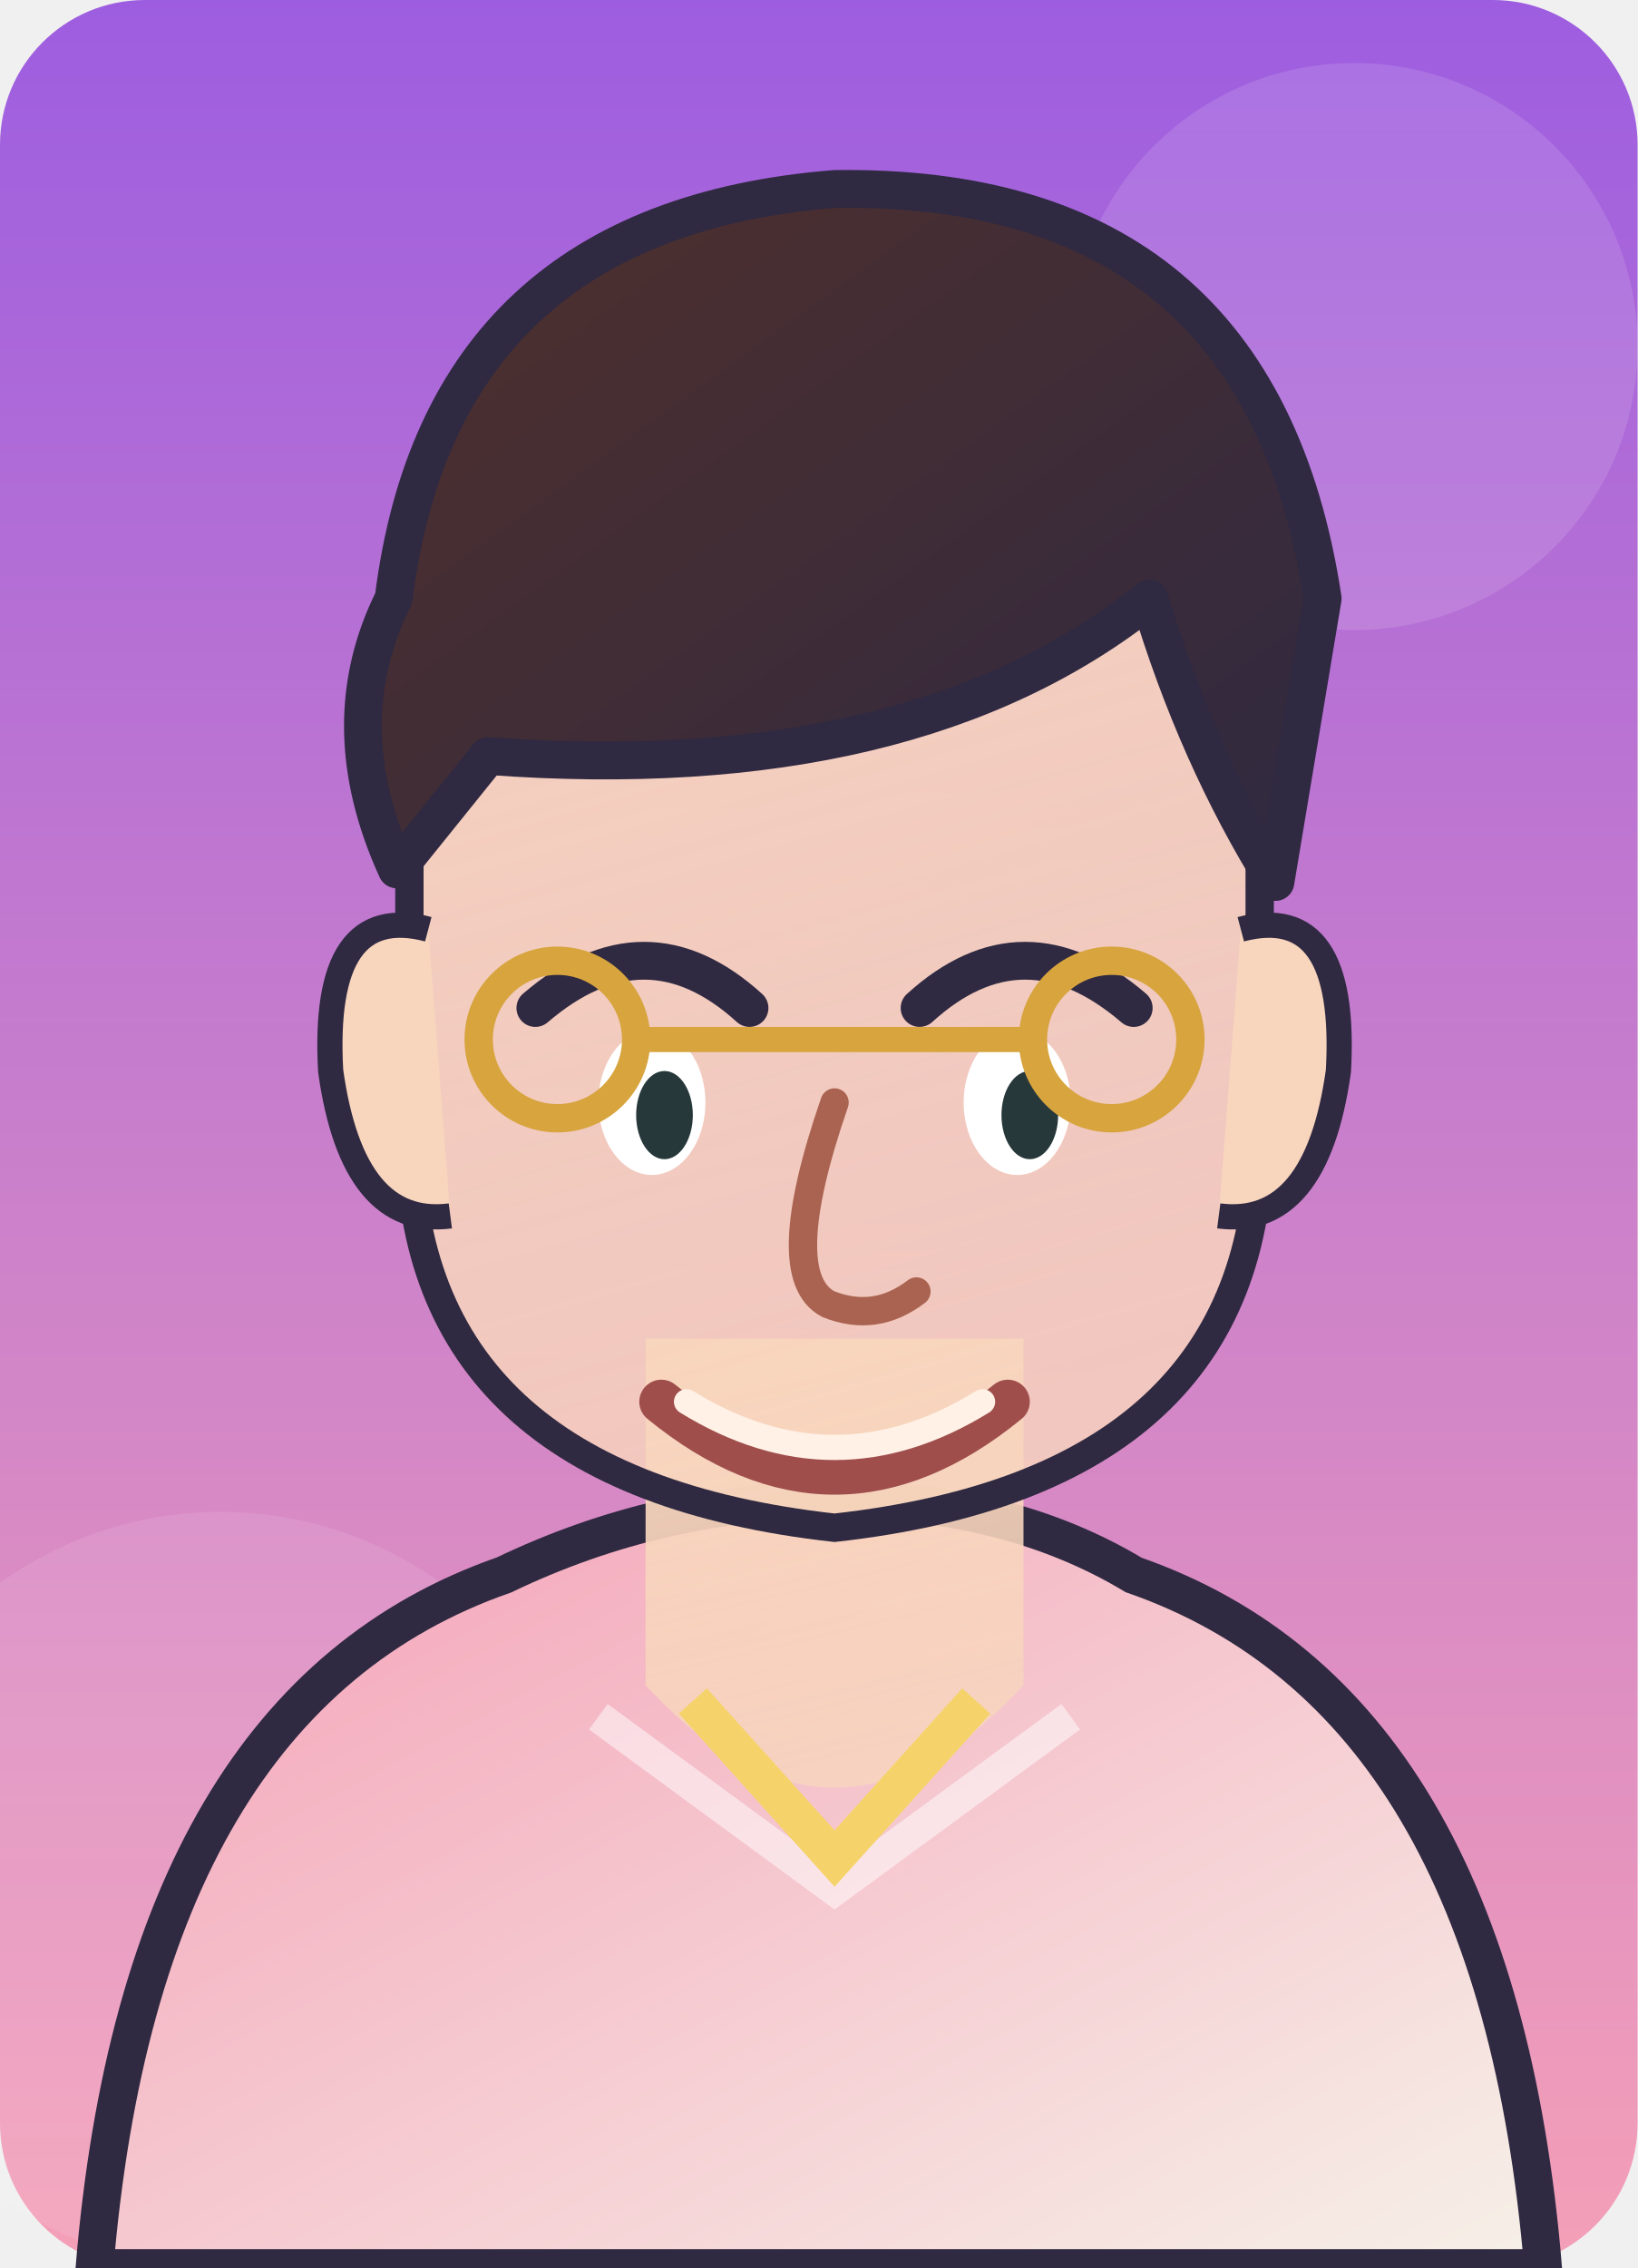
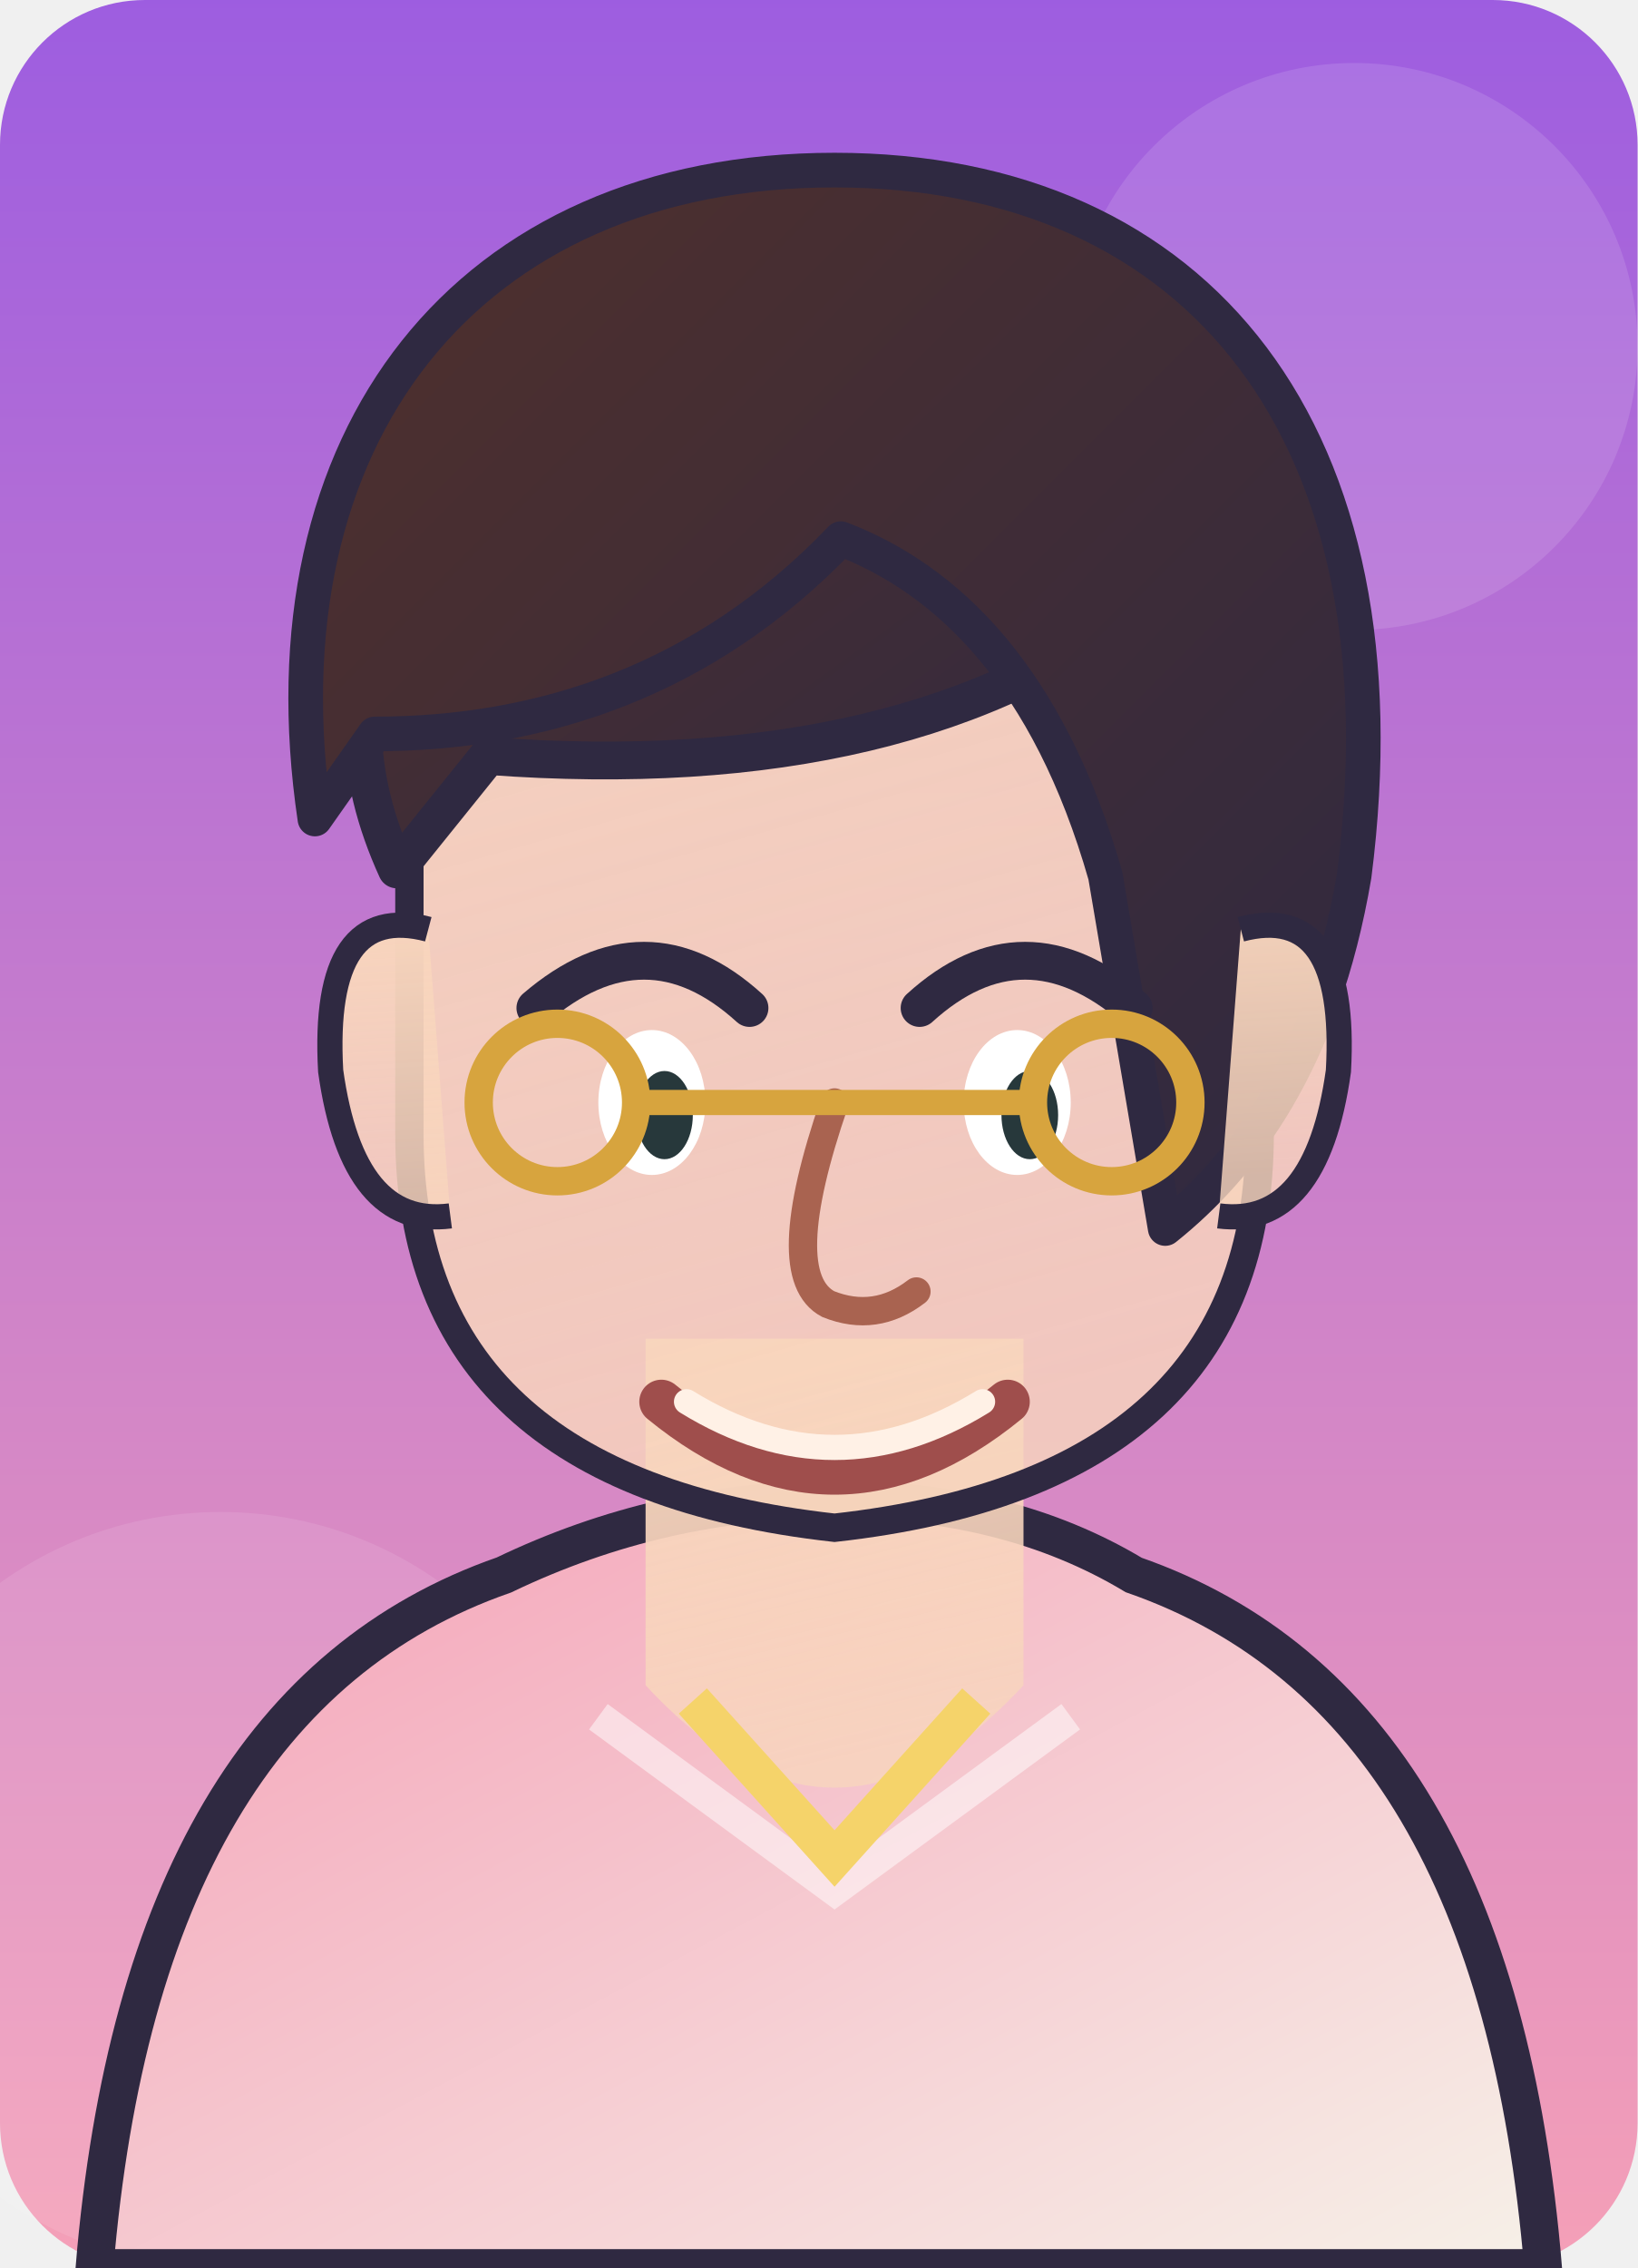
<svg xmlns="http://www.w3.org/2000/svg" viewBox="0 0 520 720" role="img" aria-labelledby="title desc">
  <defs>
    <linearGradient id="bg" x2="0" y2="1">
      <stop stop-color="#9d5de0" />
      <stop offset="1" stop-color="#f5a0b7" />
    </linearGradient>
    <linearGradient id="skin" x2=".2" y2="1">
      <stop stop-color="#f8d5bd" />
      <stop offset="1" stop-color="#f8d5bd" stop-opacity=".82" />
    </linearGradient>
    <linearGradient id="shirt" x2="1" y2="1">
      <stop stop-color="#f5a0b7" />
      <stop offset="1" stop-color="#f6f1e8" />
    </linearGradient>
    <linearGradient id="hair" x2="1" y2="1">
      <stop stop-color="#50302c" />
      <stop offset="1" stop-color="#2f2941" />
    </linearGradient>
  </defs>
  <rect width="520" height="720" rx="46" fill="url(#bg)" />
  <circle cx="430" cy="110" r="90" fill="#fff" opacity=".12" />
  <circle cx="70" cy="600" r="120" fill="#fff" opacity=".1" />
  <path d="M30 720 Q45 540 160 500 Q210 476 265 476 Q320 476 360 500 Q475 540 490 720Z" fill="url(#shirt)" stroke="#2f2941" stroke-width="12" />
  <path d="M205 425h120v110q-60 65-120 0Z" fill="url(#skin)" />
  <path d="M130 250 Q130 105 265 100 Q400 105 400 250 V360 Q400 470 265 485 Q130 470 130 360Z" fill="url(#skin)" stroke="#2f2941" stroke-width="9" />
  <path d="M126 276 Q105 230 125 190 Q140 70 265 60 Q400 58 420 190 L405 280 Q380 240 365 190 Q290 250 155 240Z" fill="url(#hair)" stroke="#2f2941" stroke-width="12" stroke-linejoin="round" />
- M100 260 C82 139 148 54 265 54 C381 54 448 138 430 278 C420 337 395 370 370 390 L351 278 C333 215 301 184 267 171 C224 216 172 233 119 233 Z
- <path d="M136 295 Q102 286 105 340 Q112 390 143 386" fill="#f8d5bd" stroke="#2f2941" stroke-width="8" />
-   <path d="M394 295 Q428 286 425 340 Q418 390 387 386" fill="#f8d5bd" stroke="#2f2941" stroke-width="8" />
+   <path d="M100 260 C82 139 148 54 265 54 C381 54 448 138 430 278 C420 337 395 370 370 390 L351 278 C333 215 301 184 267 171 C224 216 172 233 119 233 Z" fill="url(#hair)" stroke="#2f2941" stroke-width="11" stroke-linejoin="round" />
+   <path d="M136 295 Q102 286 105 340 Q112 390 143 386 M394 295 Q428 286 425 340 Q418 390 387 386" fill="url(#skin)" stroke="#2f2941" stroke-width="8" />
  <path d="M170 320 Q205 290 238 320 M292 320 Q325 290 360 320" fill="none" stroke="#2f2941" stroke-width="12" stroke-linecap="round" />
  <ellipse cx="207" cy="350" rx="17" ry="23" fill="#fff" />
  <ellipse cx="323" cy="350" rx="17" ry="23" fill="#fff" />
  <ellipse cx="211" cy="354" rx="9" ry="14" fill="#27383b" />
  <ellipse cx="327" cy="354" rx="9" ry="14" fill="#27383b" />
  <path d="M265 350 Q246 405 263 414 Q278 420 291 410" fill="none" stroke="#a96350" stroke-width="9" stroke-linecap="round" />
  <path d="M210 445 Q265 490 320 445" fill="none" stroke="#9f4e4c" stroke-width="14" stroke-linecap="round" />
  <path d="M218 445 Q265 474 312 445" fill="none" stroke="#fff1e6" stroke-width="8" stroke-linecap="round" />
-   <circle cx="177" cy="330" r="25" fill="none" stroke="#d7a43e" stroke-width="9" />
-   <circle cx="353" cy="330" r="25" fill="none" stroke="#d7a43e" stroke-width="9" />
-   <path d="M202 330h126" stroke="#d7a43e" stroke-width="8" />
+   <circle cx="177" cy="350" r="25" fill="none" stroke="#d7a43e" stroke-width="9" />
+   <circle cx="353" cy="350" r="25" fill="none" stroke="#d7a43e" stroke-width="9" />
+   <path d="M202 350h126" stroke="#d7a43e" stroke-width="8" />
  <path d="M190 545 L265 600 L340 545" fill="none" stroke="#fff" stroke-width="10" opacity=".5" />
  <path d="M220 540 L265 590 L310 540" fill="none" stroke="#f5d36a" stroke-width="12" />
</svg>
